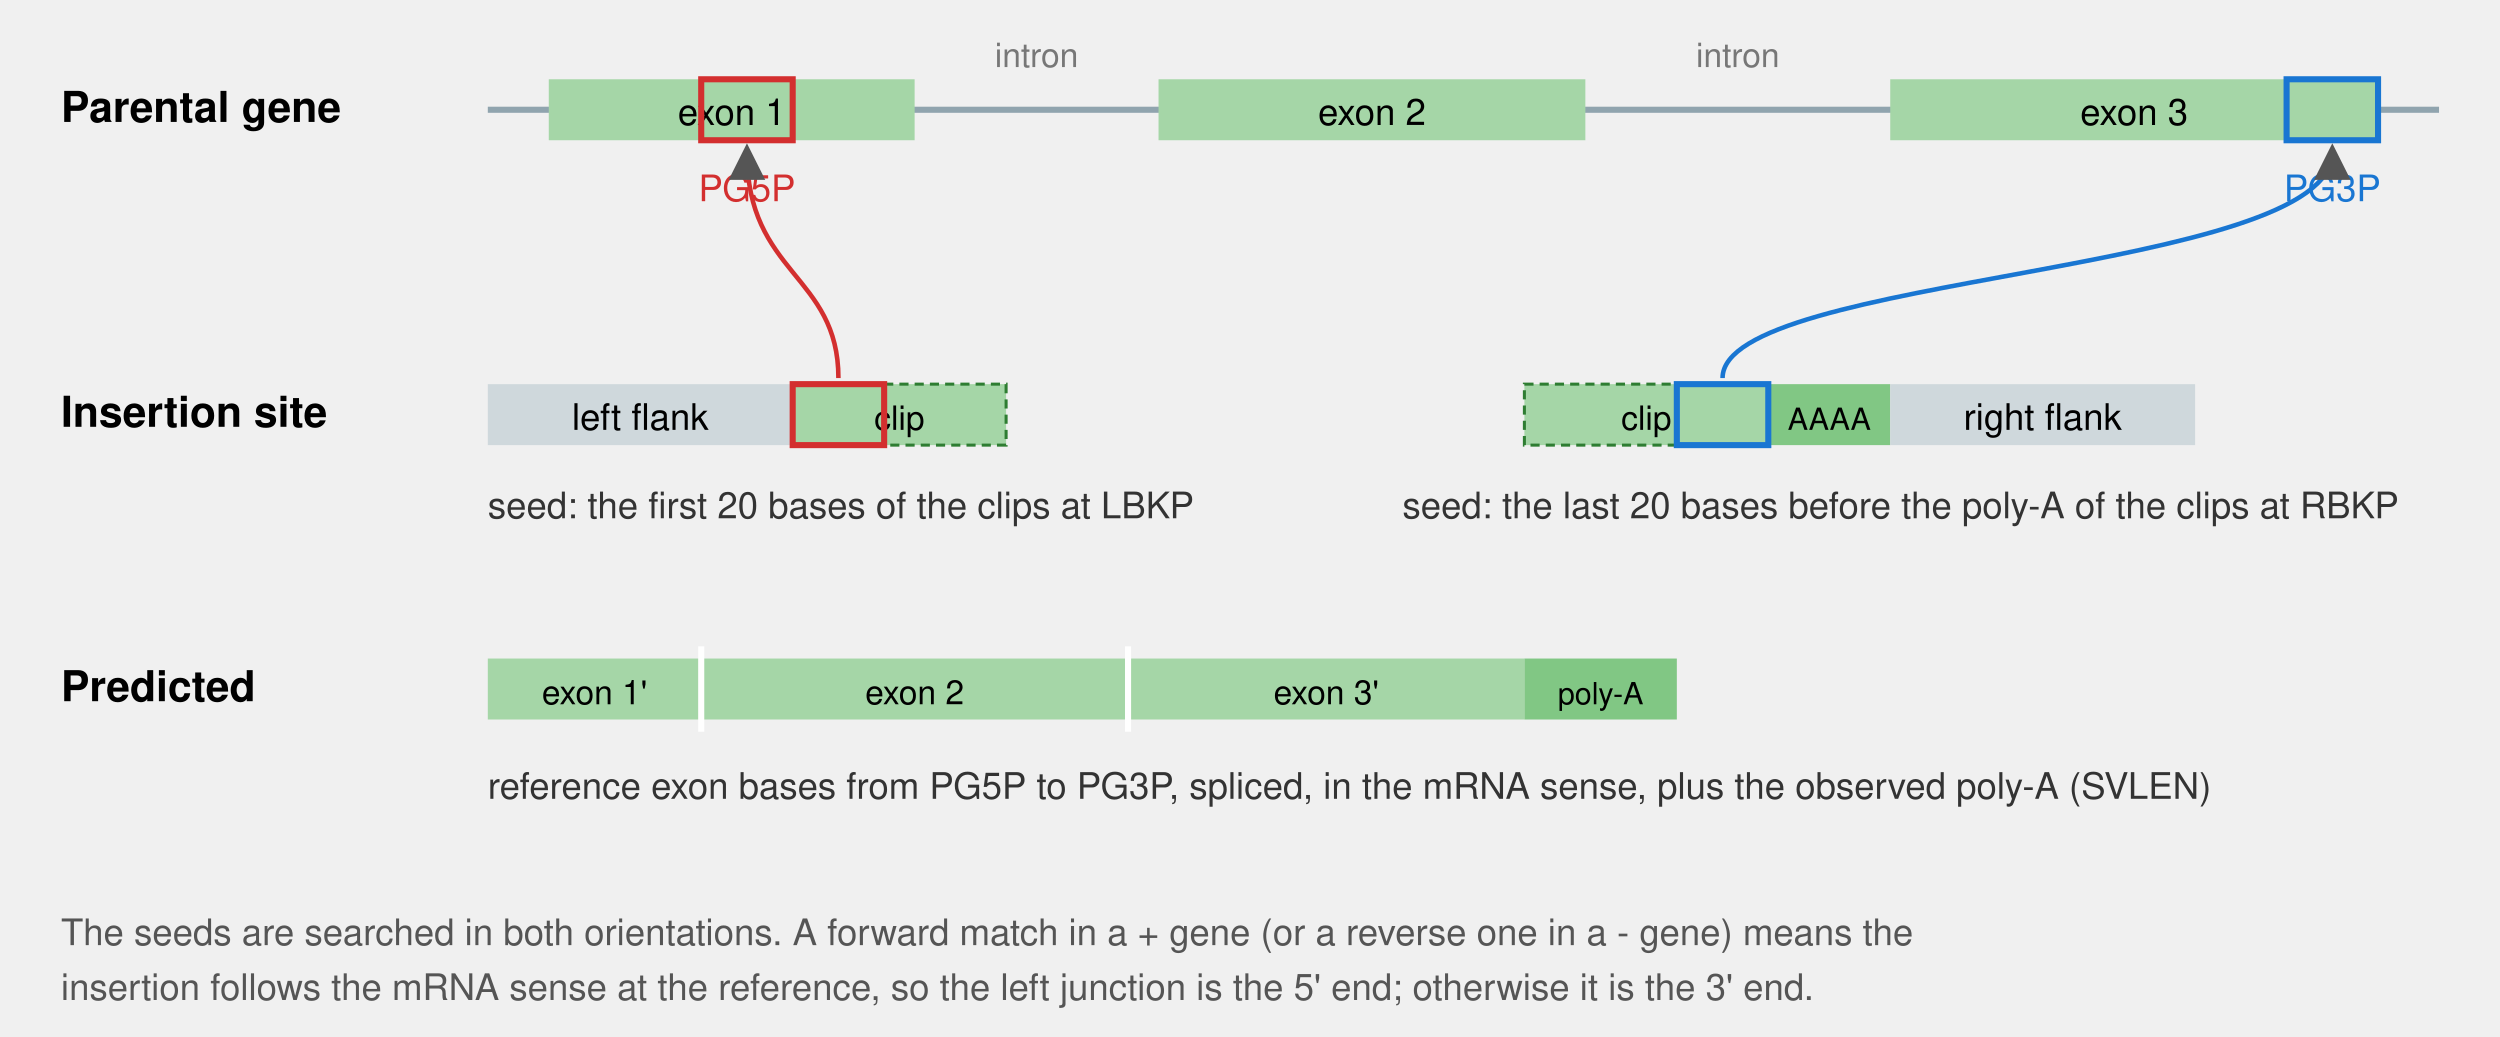
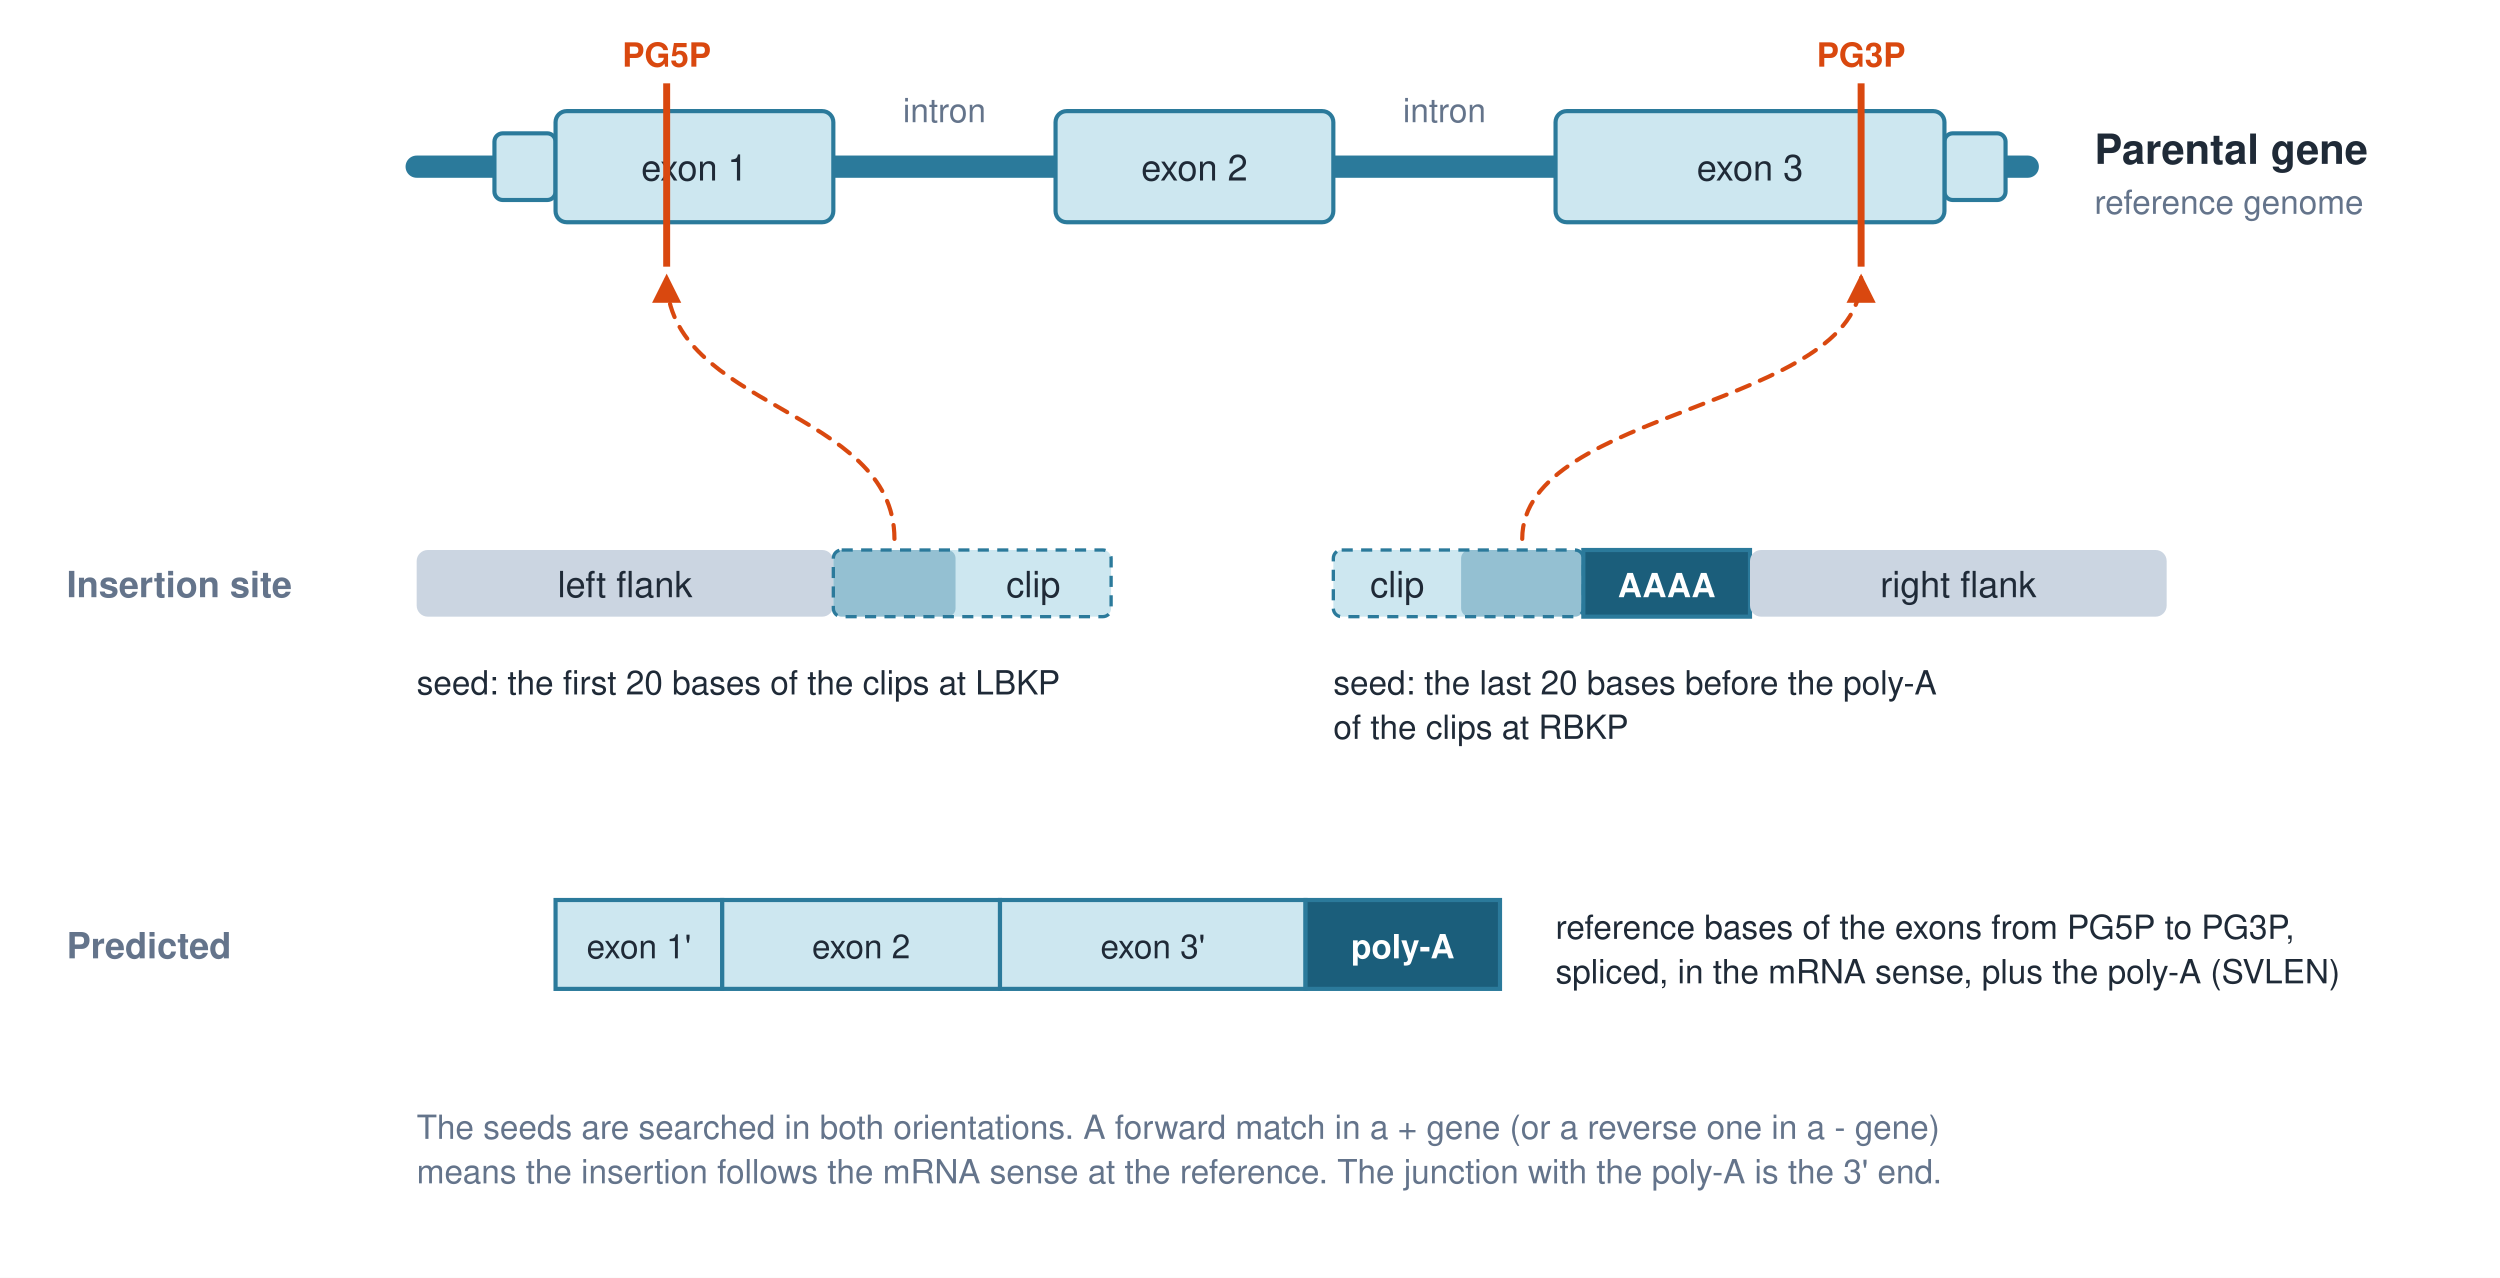
- <svg xmlns="http://www.w3.org/2000/svg" width="820" height="340" viewBox="0 0 820 340" font-family="Helvetica, Arial, sans-serif" font-size="14">
+ <svg xmlns="http://www.w3.org/2000/svg" width="900" height="460" viewBox="0 0 900 460" font-family="Helvetica, Arial, sans-serif">
  <defs>
-     <marker id="arr" markerWidth="8" markerHeight="8" refX="6" refY="4" orient="auto">
-       <path d="M0,0 L8,4 L0,8 z" fill="#555" />
+     <marker id="arrow-D9480F" markerWidth="9" markerHeight="9" refX="7" refY="4.5" orient="auto">
+       <path d="M1,1 L8,4.5 L1,8 z" fill="#D9480F" />
    </marker>
  </defs>
-   <text x="20" y="40" font-weight="bold">Parental gene</text>
-   <line x1="160" y1="36" x2="800" y2="36" stroke="#90a4ae" stroke-width="2" />
-   <rect x="180" y="26" width="120" height="20" fill="#a5d6a7" />
-   <rect x="380" y="26" width="140" height="20" fill="#a5d6a7" />
-   <rect x="620" y="26" width="160" height="20" fill="#a5d6a7" />
-   <text x="240" y="41" text-anchor="middle" font-size="12">exon 1</text>
-   <text x="450" y="41" text-anchor="middle" font-size="12">exon 2</text>
-   <text x="700" y="41" text-anchor="middle" font-size="12">exon 3</text>
-   <text x="340" y="22" text-anchor="middle" font-size="11" fill="#777">intron</text>
-   <text x="570" y="22" text-anchor="middle" font-size="11" fill="#777">intron</text>
-   <rect x="230" y="26" width="30" height="20" fill="none" stroke="#d32f2f" stroke-width="2" />
-   <text x="245" y="66" text-anchor="middle" fill="#d32f2f" font-size="12">PG5P</text>
-   <rect x="750" y="26" width="30" height="20" fill="none" stroke="#1976d2" stroke-width="2" />
-   <text x="765" y="66" text-anchor="middle" fill="#1976d2" font-size="12">PG3P</text>
-   <text x="20" y="140" font-weight="bold">Insertion site</text>
-   <rect x="160" y="126" width="100" height="20" fill="#cfd8dc" />
-   <rect x="260" y="126" width="70" height="20" fill="#a5d6a7" stroke="#2e7d32" stroke-dasharray="3,2" />
-   <text x="210" y="141" text-anchor="middle" font-size="12">left flank</text>
-   <text x="295" y="141" text-anchor="middle" font-size="11">clip</text>
-   <rect x="260" y="126" width="30" height="20" fill="none" stroke="#d32f2f" stroke-width="2" />
-   <path d="M275,124 C275,90 245,90 245,50" fill="none" stroke="#d32f2f" stroke-width="1.5" marker-end="url(#arr)" />
-   <text x="160" y="170" font-size="12" fill="#333">seed: the first 20 bases of the clips at LBKP</text>
-   <rect x="500" y="126" width="80" height="20" fill="#a5d6a7" stroke="#2e7d32" stroke-dasharray="3,2" />
-   <rect x="580" y="126" width="40" height="20" fill="#81c784" />
-   <rect x="620" y="126" width="100" height="20" fill="#cfd8dc" />
-   <text x="540" y="141" text-anchor="middle" font-size="11">clip</text>
-   <text x="600" y="141" text-anchor="middle" font-size="10">AAAA</text>
-   <text x="670" y="141" text-anchor="middle" font-size="12">right flank</text>
-   <rect x="550" y="126" width="30" height="20" fill="none" stroke="#1976d2" stroke-width="2" />
-   <path d="M565,124 C565,90 765,90 765,50" fill="none" stroke="#1976d2" stroke-width="1.5" marker-end="url(#arr)" />
-   <text x="460" y="170" font-size="12" fill="#333">seed: the last 20 bases before the poly-A of the clips at RBKP</text>
-   <text x="20" y="230" font-weight="bold">Predicted</text>
-   <rect x="160" y="216" width="70" height="20" fill="#a5d6a7" />
-   <rect x="230" y="216" width="140" height="20" fill="#a5d6a7" />
-   <rect x="370" y="216" width="130" height="20" fill="#a5d6a7" />
-   <rect x="500" y="216" width="50" height="20" fill="#81c784" />
-   <line x1="230" y1="212" x2="230" y2="240" stroke="#fff" stroke-width="2" />
-   <line x1="370" y1="212" x2="370" y2="240" stroke="#fff" stroke-width="2" />
-   <text x="195" y="231" text-anchor="middle" font-size="11">exon 1'</text>
-   <text x="300" y="231" text-anchor="middle" font-size="11">exon 2</text>
-   <text x="435" y="231" text-anchor="middle" font-size="11">exon 3'</text>
-   <text x="525" y="231" text-anchor="middle" font-size="10">poly-A</text>
-   <text x="160" y="262" font-size="12" fill="#333">reference exon bases from PG5P to PG3P, spliced, in the mRNA sense, plus the observed poly-A (SVLEN)</text>
-   <text x="20" y="310" font-size="12" fill="#555">The seeds are searched in both orientations. A forward match in a + gene (or a reverse one in a - gene) means the</text>
-   <text x="20" y="328" font-size="12" fill="#555">insertion follows the mRNA sense at the reference, so the left junction is the 5' end; otherwise it is the 3' end.</text>
+   <rect width="900" height="460" fill="#FFFFFF" />
+   <line x1="150" y1="60" x2="730" y2="60" stroke="#2B7A9B" stroke-width="8" stroke-linecap="round" />
+   <rect x="178" y="48" width="22" height="24" rx="3" fill="#CDE7F0" stroke="#2B7A9B" stroke-width="1.5" />
+   <rect x="700" y="48" width="22" height="24" rx="3" fill="#CDE7F0" stroke="#2B7A9B" stroke-width="1.5" />
+   <rect x="200" y="40" width="100" height="40" rx="4" fill="#CDE7F0" stroke="#2B7A9B" stroke-width="1.5" />
+   <rect x="380" y="40" width="100" height="40" rx="4" fill="#CDE7F0" stroke="#2B7A9B" stroke-width="1.5" />
+   <rect x="560" y="40" width="140" height="40" rx="4" fill="#CDE7F0" stroke="#2B7A9B" stroke-width="1.5" />
+   <text x="754" y="59" font-size="15" fill="#1F2A37" text-anchor="start" font-weight="bold">Parental gene</text>
+   <text x="754" y="77" font-size="12" fill="#64748B" text-anchor="start">reference genome</text>
+   <text x="340" y="44" font-size="12" fill="#64748B" text-anchor="middle">intron</text>
+   <text x="520" y="44" font-size="12" fill="#64748B" text-anchor="middle">intron</text>
+   <text x="250" y="65" font-size="13" fill="#1F2A37" text-anchor="middle">exon 1</text>
+   <text x="430" y="65" font-size="13" fill="#1F2A37" text-anchor="middle">exon 2</text>
+   <text x="630" y="65" font-size="13" fill="#1F2A37" text-anchor="middle">exon 3</text>
+   <line x1="240" y1="30" x2="240" y2="96" stroke="#D9480F" stroke-width="2.5" stroke-linecap="butt" />
+   <text x="240" y="24" font-size="12" fill="#D9480F" text-anchor="middle" font-weight="bold">PG5P</text>
+   <line x1="670" y1="30" x2="670" y2="96" stroke="#D9480F" stroke-width="2.5" stroke-linecap="butt" />
+   <text x="670" y="24" font-size="12" fill="#D9480F" text-anchor="middle" font-weight="bold">PG3P</text>
+   <text x="24" y="215" font-size="13" fill="#64748B" text-anchor="start" font-weight="bold">Insertion site</text>
+   <rect x="150" y="198" width="150" height="24" rx="4" fill="#CBD5E1" />
+   <text x="225" y="215" font-size="13" fill="#1F2A37" text-anchor="middle">left flank</text>
+   <rect x="300" y="198" width="100" height="24" rx="3" fill="#CDE7F0" stroke="#2B7A9B" stroke-width="1.2" stroke-dasharray="4,3" />
+   <text x="372" y="215" font-size="13" fill="#1F2A37" text-anchor="middle">clip</text>
+   <rect x="300" y="198" width="44" height="24" rx="3" fill="#2B7A9B" fill-opacity="0.35" />
+   <rect x="480" y="198" width="90" height="24" rx="3" fill="#CDE7F0" stroke="#2B7A9B" stroke-width="1.2" stroke-dasharray="4,3" />
+   <text x="503" y="215" font-size="13" fill="#1F2A37" text-anchor="middle">clip</text>
+   <rect x="526" y="198" width="44" height="24" rx="3" fill="#2B7A9B" fill-opacity="0.35" />
+   <rect x="570" y="198" width="60" height="24" rx="0" fill="#1B5E7B" stroke="#2B7A9B" stroke-width="1.5" />
+   <text x="600" y="215" font-size="12" fill="#FFFFFF" text-anchor="middle" font-weight="bold">AAAA</text>
+   <rect x="630" y="198" width="150" height="24" rx="4" fill="#CBD5E1" />
+   <text x="705" y="215" font-size="13" fill="#1F2A37" text-anchor="middle">right flank</text>
+   <path d="M322,194 C322,147 240,147 240,100" fill="none" stroke="#D9480F" stroke-width="1.5" stroke-linecap="round" stroke-dasharray="5,4" marker-end="url(#arrow-D9480F)" />
+   <path d="M548,194 C548,147 670,147 670,100" fill="none" stroke="#D9480F" stroke-width="1.5" stroke-linecap="round" stroke-dasharray="5,4" marker-end="url(#arrow-D9480F)" />
+   <text x="150" y="250" font-size="12" fill="#1F2A37" text-anchor="start">seed: the first 20 bases of the clips at LBKP</text>
+   <text x="480" y="250" font-size="12" fill="#1F2A37" text-anchor="start">seed: the last 20 bases before the poly-A</text>
+   <text x="480" y="266" font-size="12" fill="#1F2A37" text-anchor="start">of the clips at RBKP</text>
+   <text x="24" y="345" font-size="13" fill="#64748B" text-anchor="start" font-weight="bold">Predicted</text>
+   <rect x="200" y="324" width="60" height="32" rx="0" fill="#CDE7F0" stroke="#2B7A9B" stroke-width="1.5" />
+   <text x="230" y="345" font-size="12" fill="#1F2A37" text-anchor="middle">exon 1'</text>
+   <rect x="260" y="324" width="100" height="32" rx="0" fill="#CDE7F0" stroke="#2B7A9B" stroke-width="1.5" />
+   <text x="310" y="345" font-size="12" fill="#1F2A37" text-anchor="middle">exon 2</text>
+   <rect x="360" y="324" width="110" height="32" rx="0" fill="#CDE7F0" stroke="#2B7A9B" stroke-width="1.5" />
+   <text x="415" y="345" font-size="12" fill="#1F2A37" text-anchor="middle">exon 3'</text>
+   <rect x="470" y="324" width="70" height="32" rx="0" fill="#1B5E7B" stroke="#2B7A9B" stroke-width="1.5" />
+   <text x="505" y="345" font-size="12" fill="#FFFFFF" text-anchor="middle" font-weight="bold">poly-A</text>
+   <text x="560" y="338" font-size="12" fill="#1F2A37" text-anchor="start">reference bases of the exons from PG5P to PG3P,</text>
+   <text x="560" y="354" font-size="12" fill="#1F2A37" text-anchor="start">spliced, in the mRNA sense, plus the poly-A (SVLEN)</text>
+   <text x="150" y="410" font-size="12" fill="#64748B" text-anchor="start">The seeds are searched in both orientations. A forward match in a + gene (or a reverse one in a - gene)</text>
+   <text x="150" y="426" font-size="12" fill="#64748B" text-anchor="start">means the insertion follows the mRNA sense at the reference. The junction with the poly-A is the 3' end.</text>
</svg>
